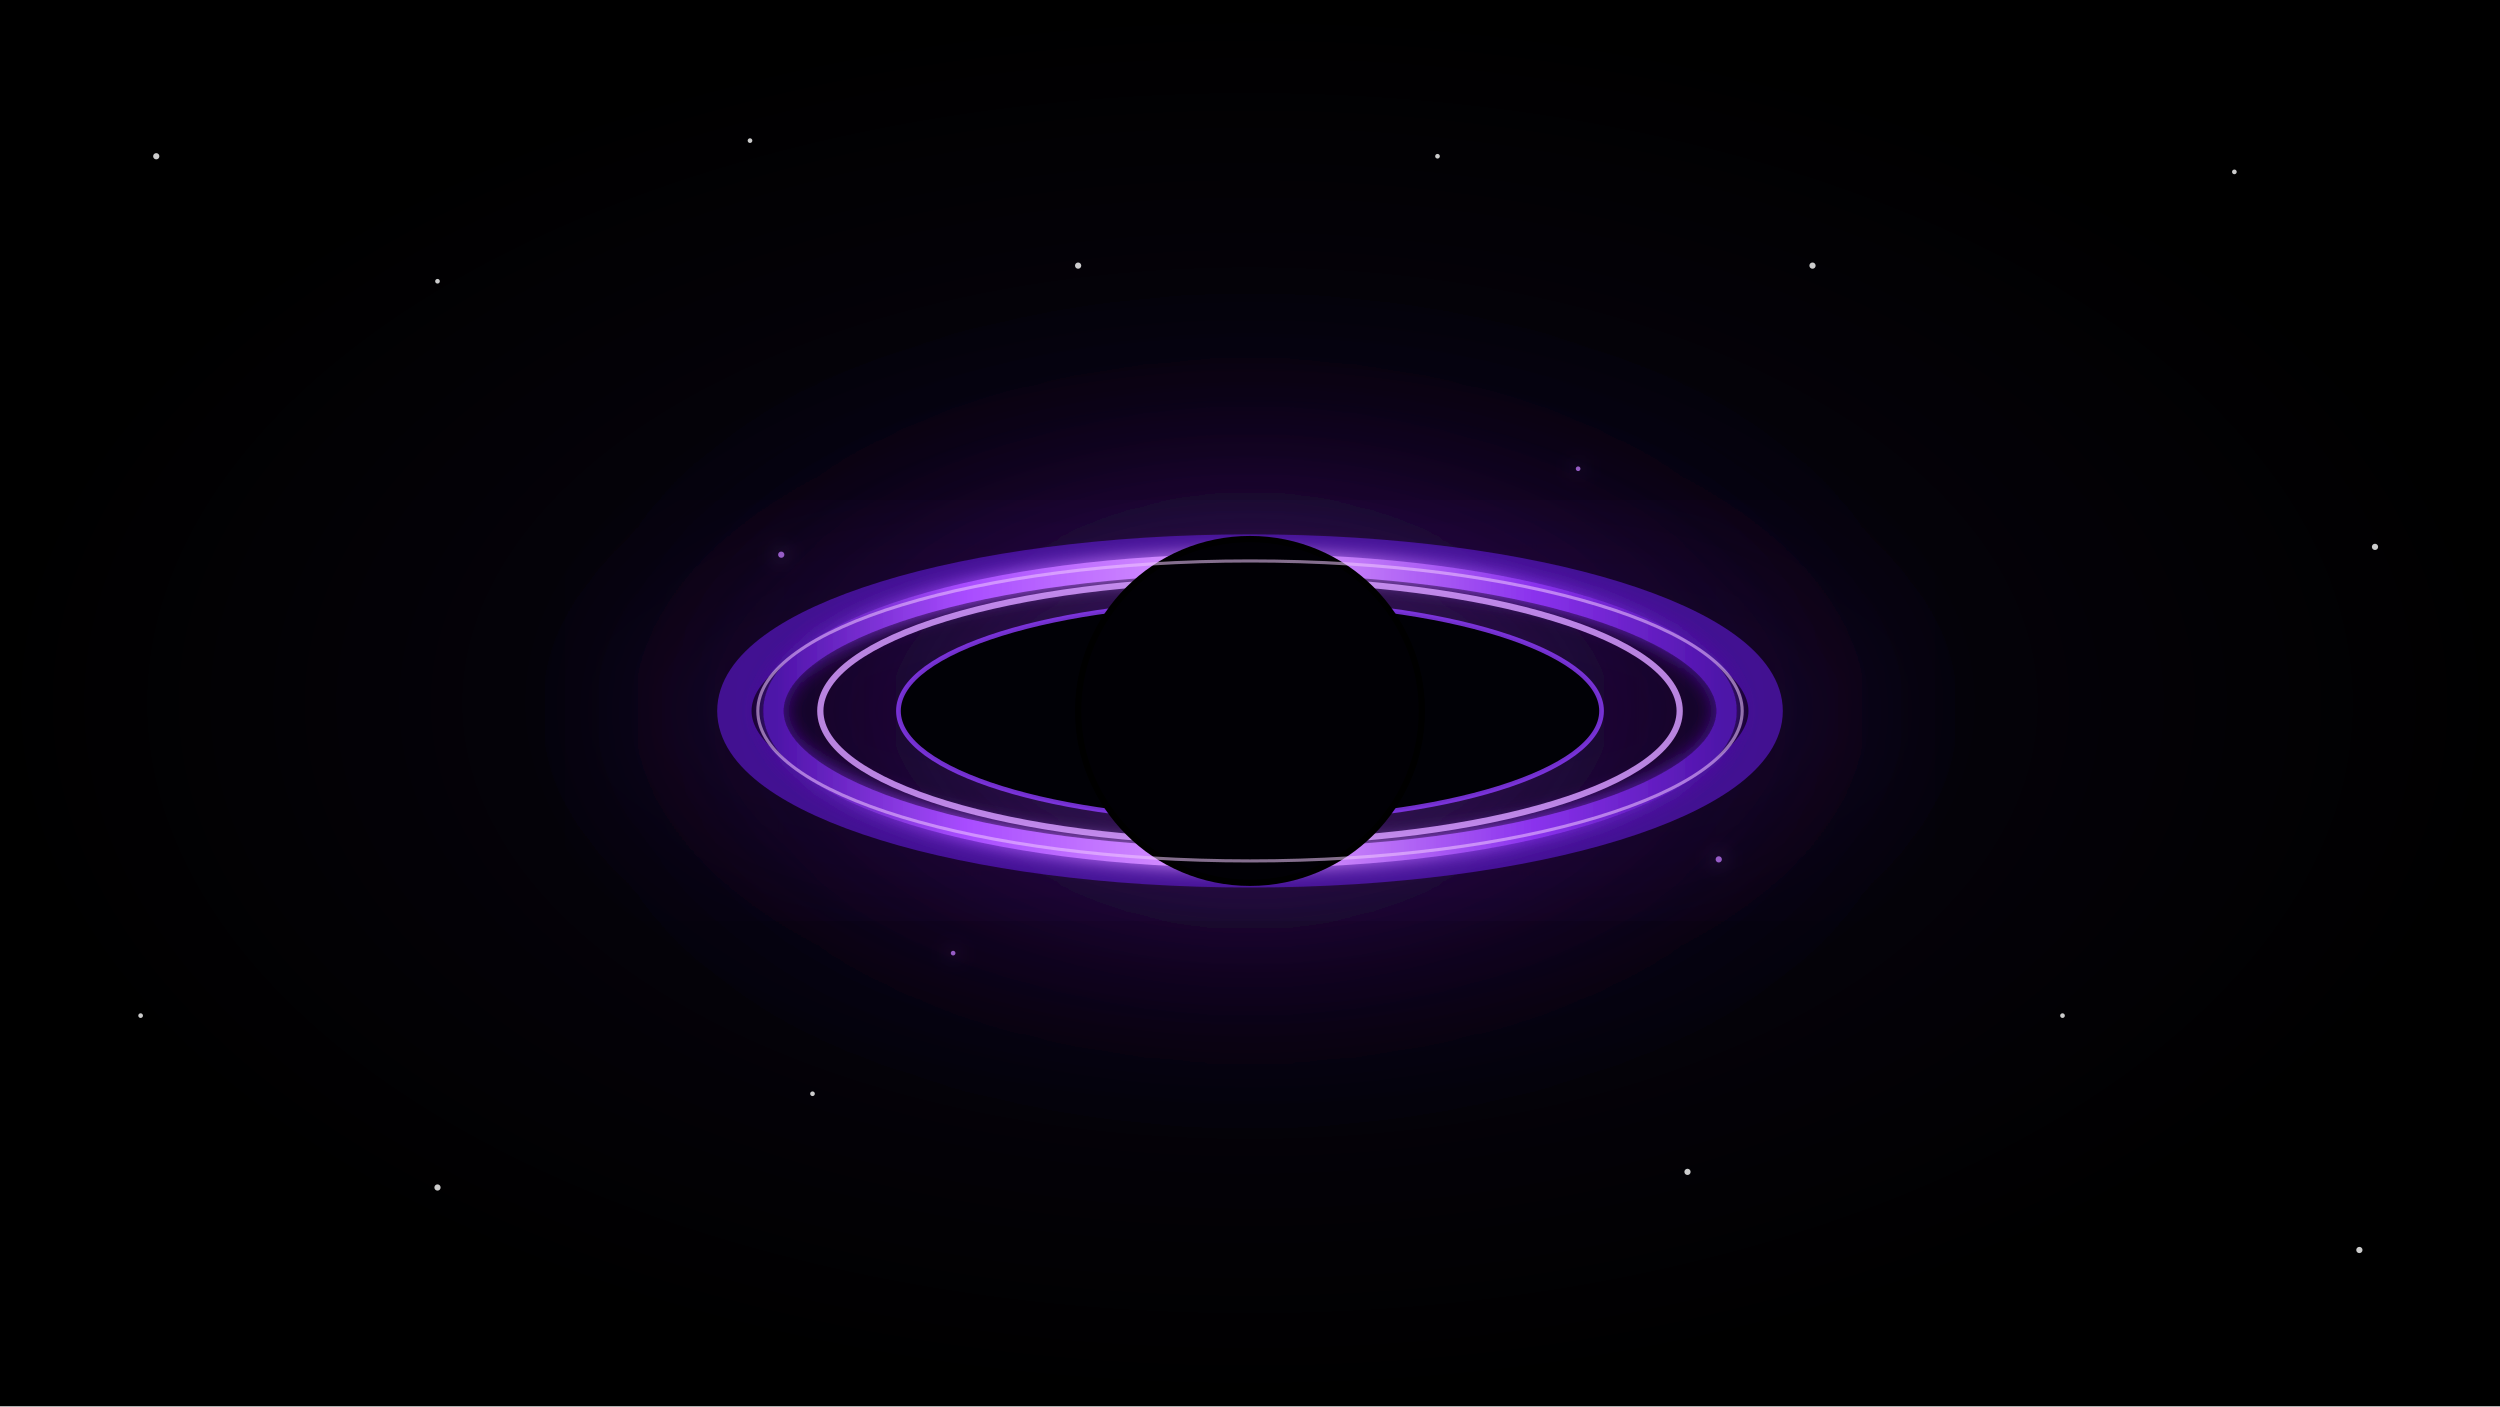
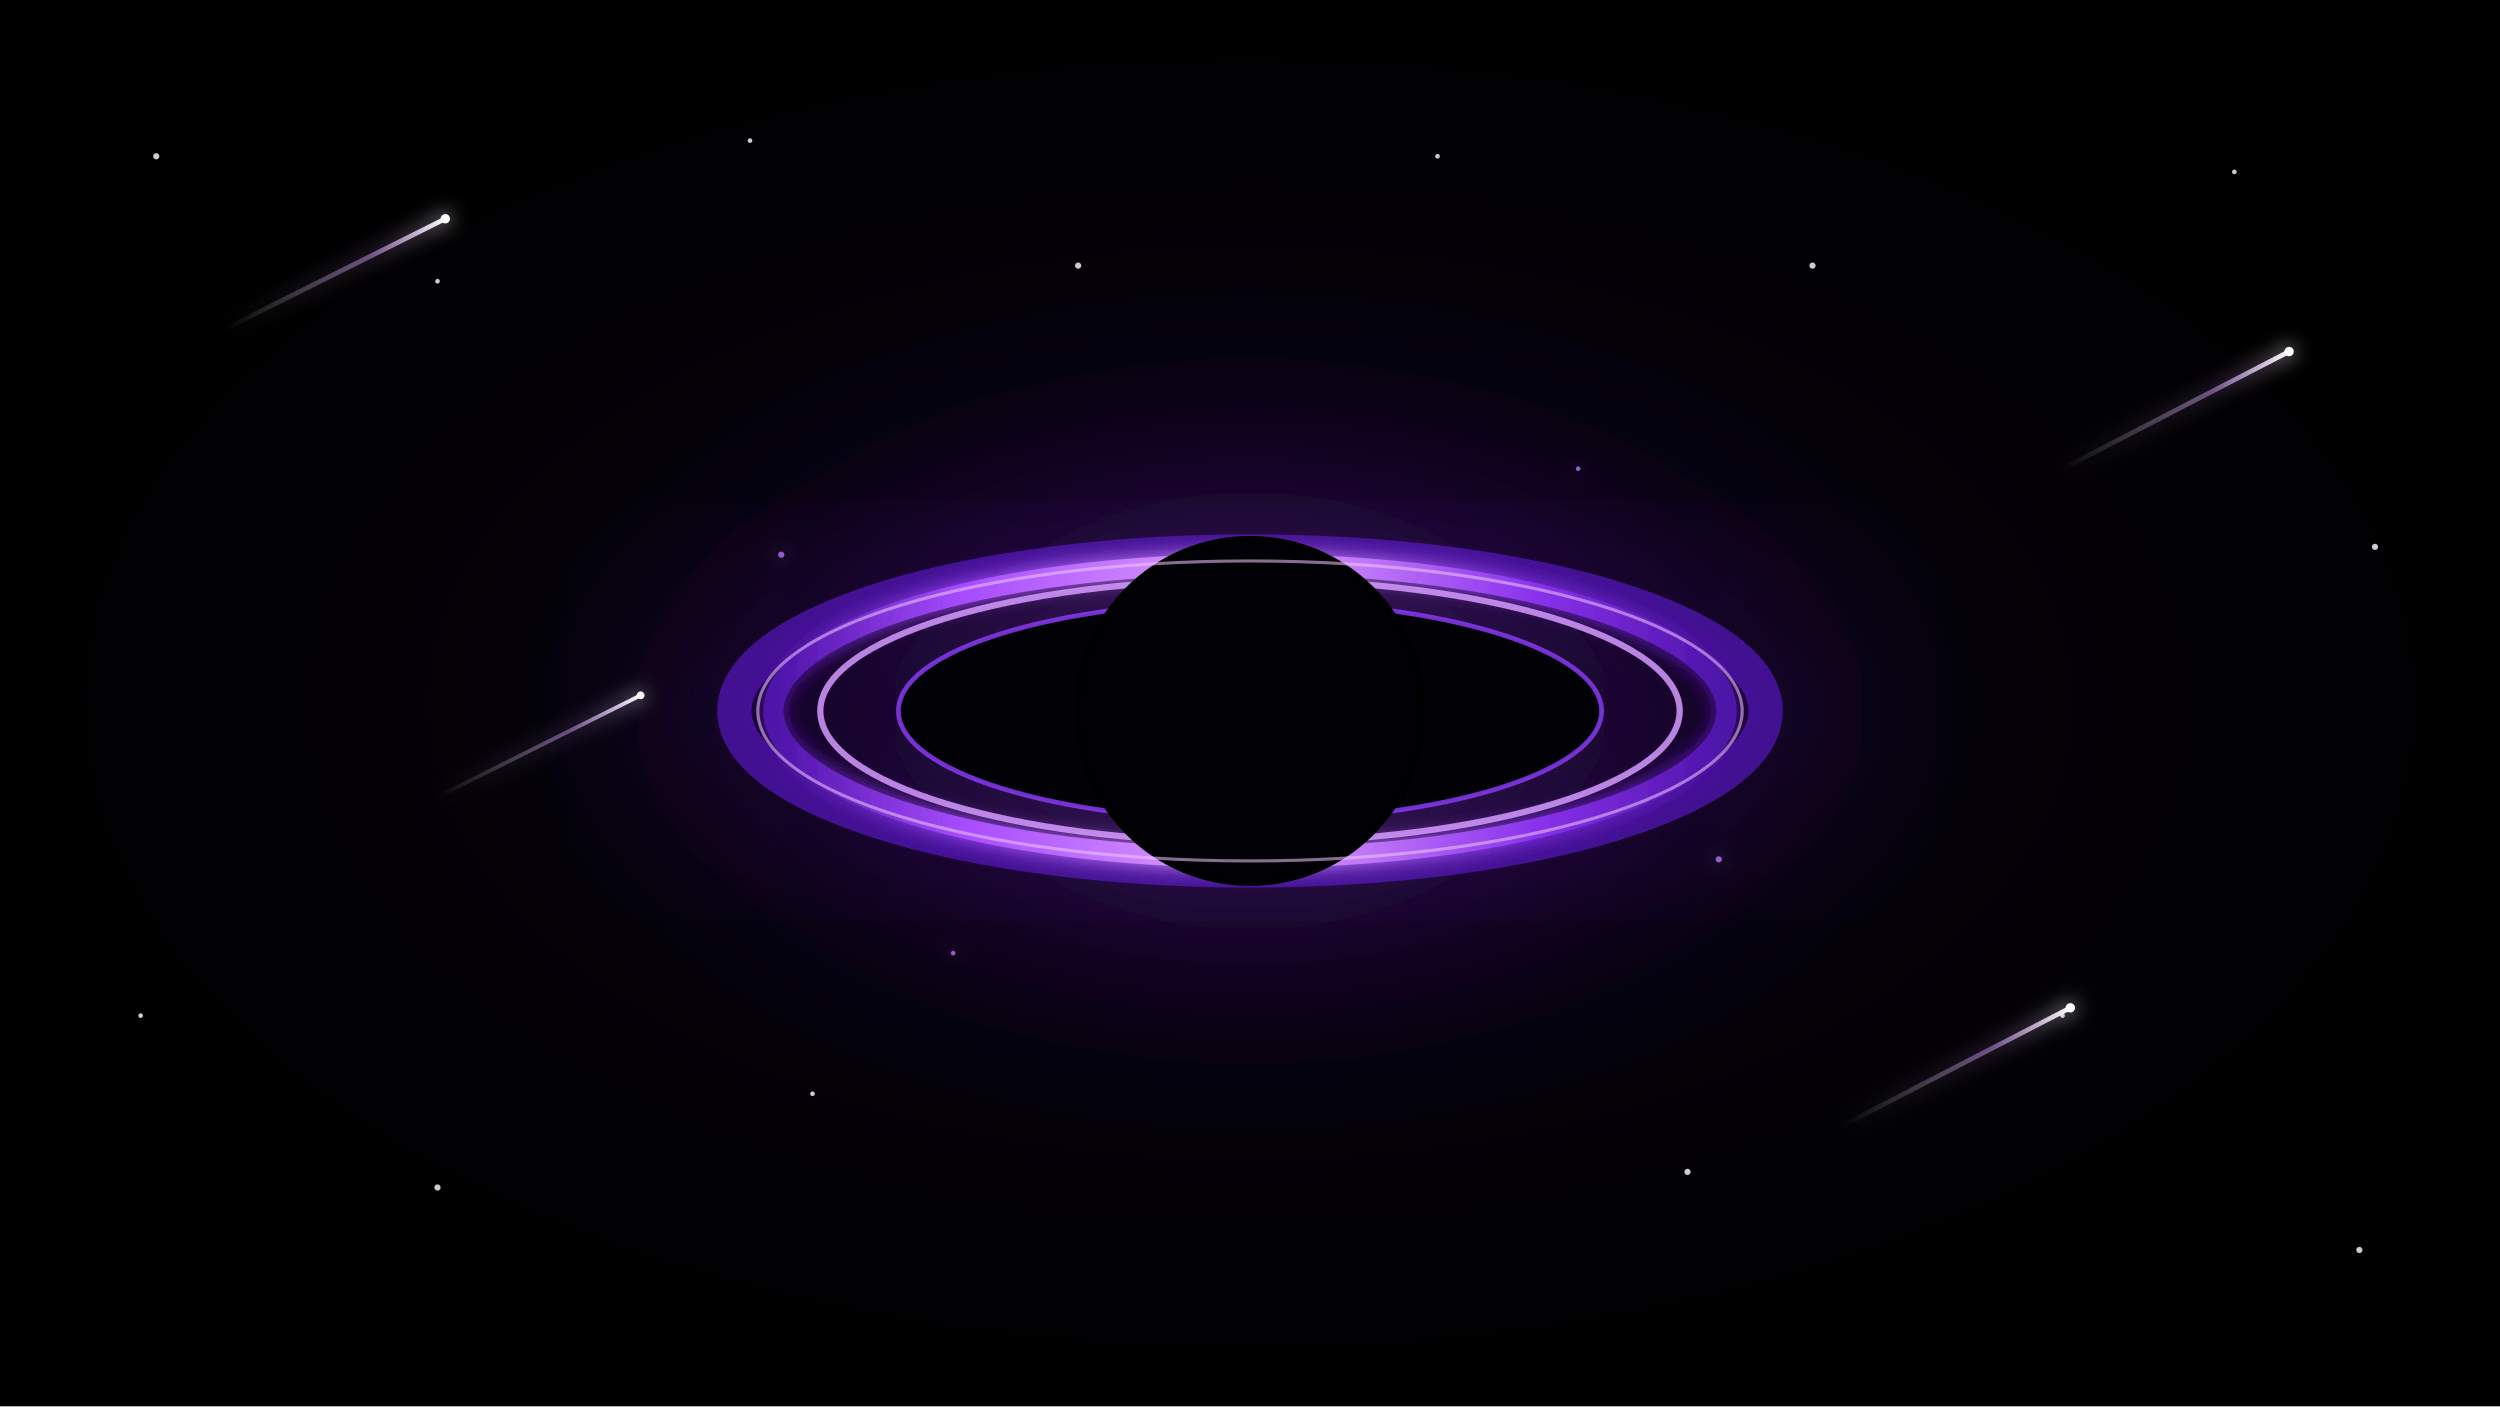
<svg xmlns="http://www.w3.org/2000/svg" viewBox="0 0 1600 900" preserveAspectRatio="xMidYMid slice">
  <defs>
    <radialGradient id="bg">
      <stop stop-color="#10041d" />
      <stop offset=".5" stop-color="#05020a" />
      <stop offset="1" stop-color="#000" />
    </radialGradient>
    <radialGradient id="halo">
      <stop stop-color="#b65cff" stop-opacity=".45" />
      <stop offset=".45" stop-color="#6519c9" stop-opacity=".16" />
      <stop offset="1" stop-color="#000" stop-opacity="0" />
    </radialGradient>
    <linearGradient id="ring" x1="0" y1=".5" x2="1" y2=".5">
      <stop stop-color="#4d13a8" />
      <stop offset=".2" stop-color="#a84cff" />
      <stop offset=".5" stop-color="#e2a4ff" />
      <stop offset=".8" stop-color="#8a32ed" />
      <stop offset="1" stop-color="#4d13a8" />
+     </linearGradient>
+     <linearGradient id="shoot" x1="0" y1="0" x2="1" y2="0">
+       <stop stop-color="#fff" stop-opacity="0" />
+       <stop offset=".65" stop-color="#d9a0ff" stop-opacity=".45" />
+       <stop offset="1" stop-color="#fff" stop-opacity="1" />
    </linearGradient>
    <filter id="glow">
      <feGaussianBlur stdDeviation="6" result="b" />
      <feMerge>
        <feMergeNode in="b" />
        <feMergeNode in="SourceGraphic" />
      </feMerge>
    </filter>
    <filter id="soft">
      <feGaussianBlur stdDeviation="45" />
    </filter>
  </defs>
  <rect width="1600" height="900" fill="url(#bg)" />
  <ellipse cx="800" cy="455" rx="520" ry="280" fill="url(#halo)" filter="url(#soft)" />
  <g fill="#fff" opacity=".8">
    <circle cx="100" cy="100" r="2" />
    <circle cx="280" cy="180" r="1.5" />
    <circle cx="480" cy="90" r="1.5" />
    <circle cx="690" cy="170" r="2" />
    <circle cx="920" cy="100" r="1.5" />
    <circle cx="1160" cy="170" r="2" />
    <circle cx="1430" cy="110" r="1.5" />
    <circle cx="1520" cy="350" r="2" />
    <circle cx="90" cy="650" r="1.5" />
    <circle cx="280" cy="760" r="2" />
    <circle cx="520" cy="700" r="1.5" />
    <circle cx="1080" cy="750" r="2" />
    <circle cx="1320" cy="650" r="1.5" />
    <circle cx="1510" cy="800" r="2" />
  </g>
+   <g filter="url(#glow)" stroke-linecap="round">
+     <path d="M145 210 L285 140" stroke="url(#shoot)" stroke-width="3" />
+     <circle cx="285" cy="140" r="3" fill="#fff" />
+     <path d="M1320 300 L1465 225" stroke="url(#shoot)" stroke-width="3" />
+     <circle cx="1465" cy="225" r="3" fill="#fff" />
+     <path d="M280 510 L410 445" stroke="url(#shoot)" stroke-width="2.5" />
+     <circle cx="410" cy="445" r="2.5" fill="#fff" />
+     <path d="M1180 720 L1325 645" stroke="url(#shoot)" stroke-width="3" />
+     <circle cx="1325" cy="645" r="3" fill="#fff" />
+   </g>
  <g transform="translate(800 455)">
    <ellipse rx="365" ry="112" fill="none" stroke="#7625df" stroke-width="28" opacity=".18" filter="url(#soft)" />
    <ellipse rx="330" ry="102" fill="none" stroke="#5215b5" stroke-width="22" opacity=".75" />
    <ellipse rx="305" ry="94" fill="none" stroke="url(#ring)" stroke-width="13" filter="url(#glow)" />
    <ellipse rx="275" ry="84" fill="none" stroke="#d59aff" stroke-width="4" opacity=".85" />
    <ellipse rx="225" ry="70" fill="#010106" />
    <ellipse rx="225" ry="70" fill="none" stroke="#8f3cff" stroke-width="3" opacity=".8" />
    <circle r="112" fill="#000" />
    <circle r="108" fill="#010005" />
    <ellipse rx="315" ry="96" fill="none" stroke="#f0c8ff" stroke-width="2" opacity=".55" />
  </g>
  <g fill="#c47aff" filter="url(#glow)" opacity=".75">
    <circle cx="500" cy="355" r="2" />
    <circle cx="1100" cy="550" r="2" />
    <circle cx="610" cy="610" r="1.5" />
    <circle cx="1010" cy="300" r="1.5" />
  </g>
</svg>
